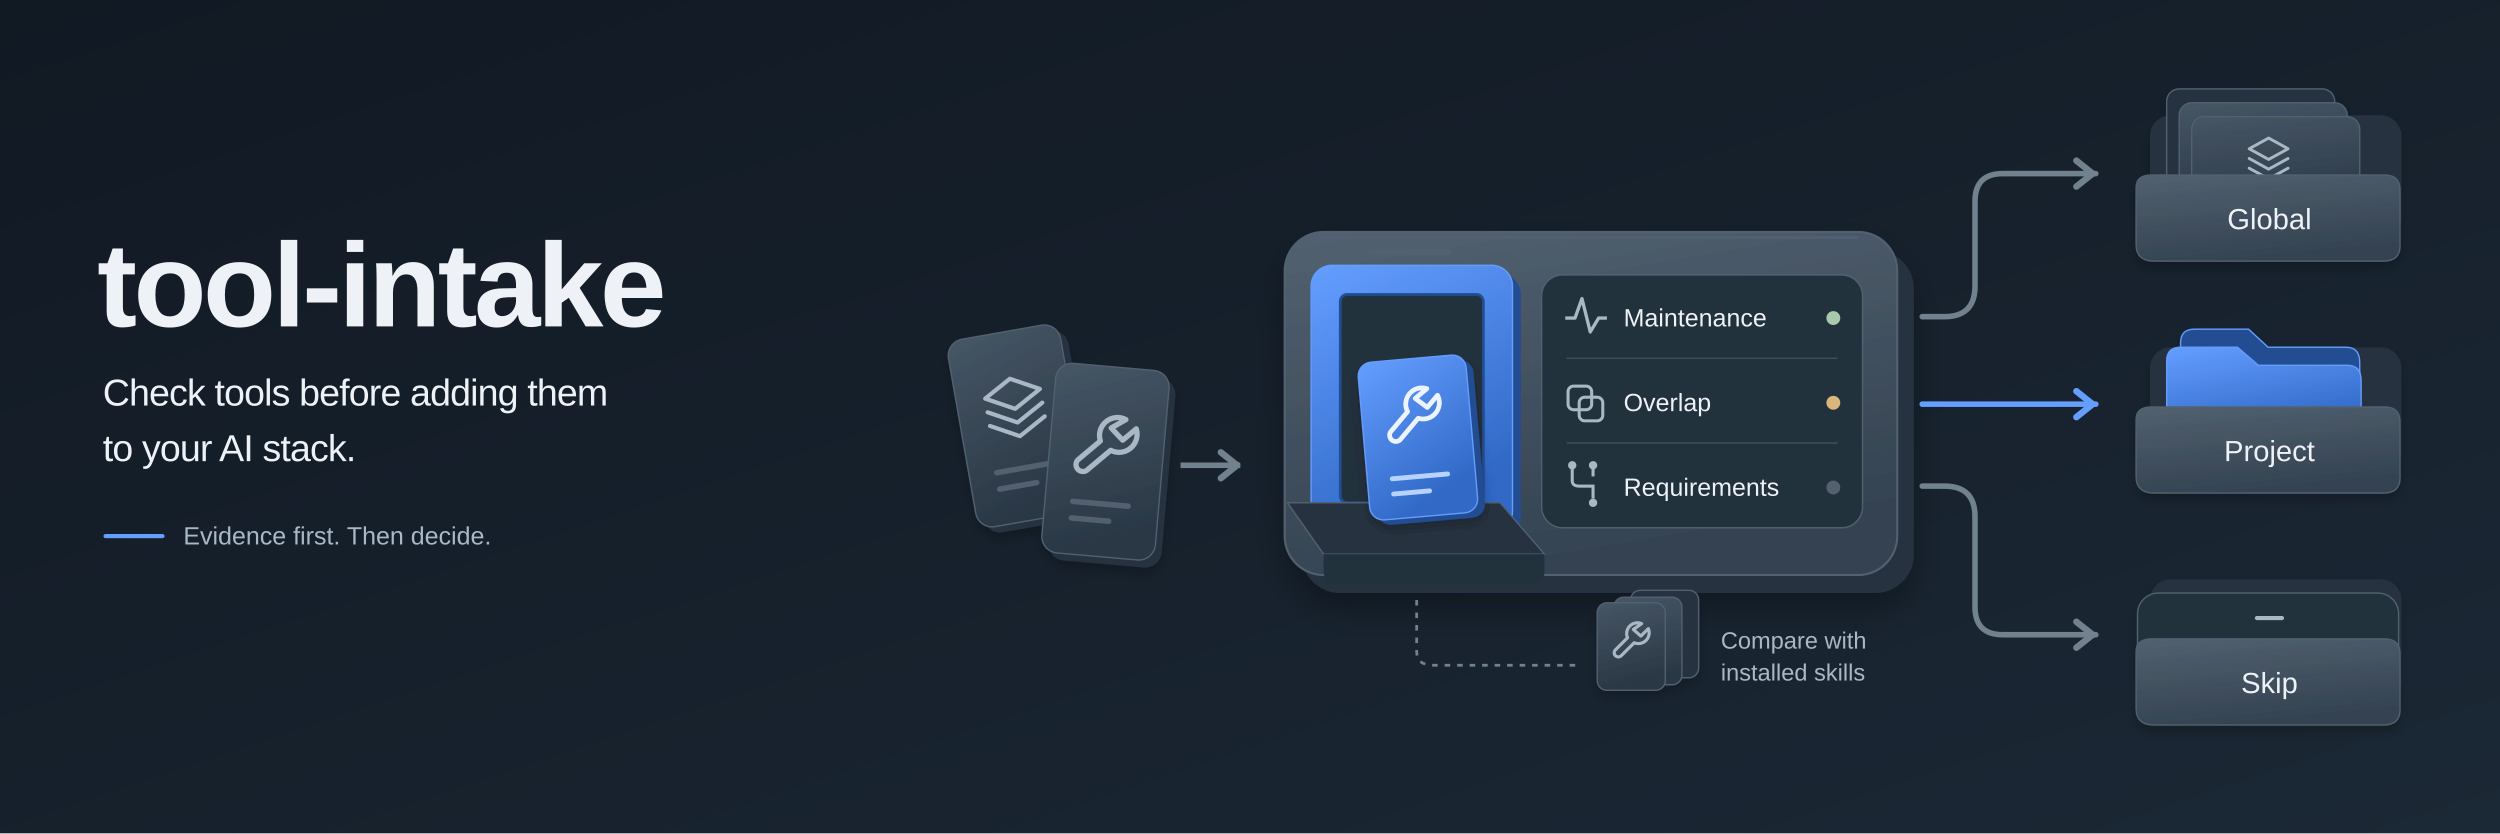
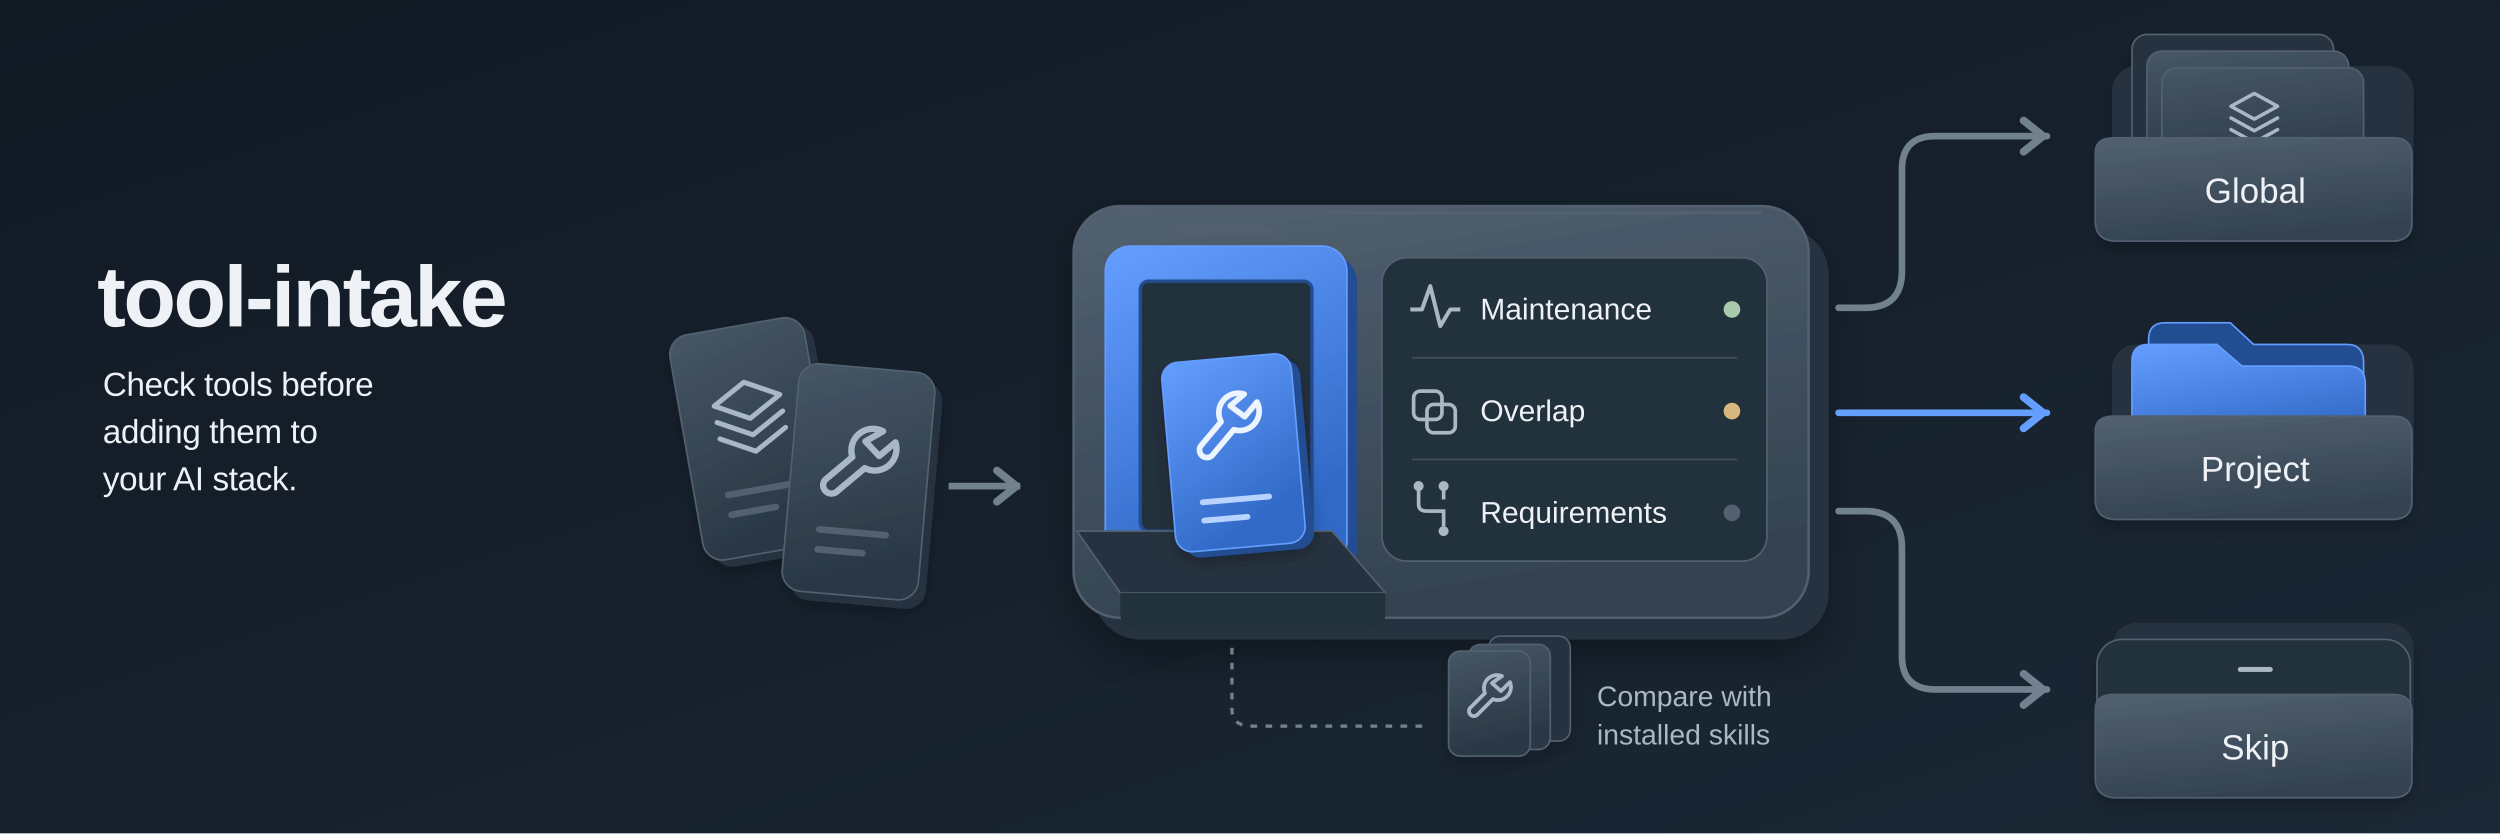
<svg xmlns="http://www.w3.org/2000/svg" xmlns:xlink="http://www.w3.org/1999/xlink" width="1800" height="600" viewBox="0 0 1800 600" role="img" aria-labelledby="title description">
  <defs>
    <linearGradient id="background" x2="1" y2="1">
      <stop stop-color="#111923" />
      <stop offset="1" stop-color="#1b2835" />
    </linearGradient>
    <linearGradient id="ceramic" x2="0.3" y2="1">
      <stop stop-color="#526170" />
      <stop offset="1" stop-color="#344351" />
    </linearGradient>
    <linearGradient id="card" x2="0.2" y2="1">
      <stop stop-color="#465665" />
      <stop offset="1" stop-color="#293744" />
    </linearGradient>
    <linearGradient id="blue" x2="0.4" y2="1">
      <stop stop-color="#649eff" />
      <stop offset="1" stop-color="#3068c6" />
    </linearGradient>
    <filter id="shadow" x="-30%" y="-30%" width="170%" height="190%">
      <feDropShadow dx="0" dy="12" stdDeviation="12" flood-color="#000000" flood-opacity=".3" />
    </filter>
    <filter id="small-shadow" x="-30%" y="-25%" width="170%" height="175%">
      <feDropShadow dx="0" dy="5" stdDeviation="4" flood-color="#000000" flood-opacity=".2" />
    </filter>
    <marker id="arrow" viewBox="0 0 12 12" refX="9" refY="6" markerWidth="7" markerHeight="7" orient="auto-start-reverse">
      <path d="M3 2 L8 6 L3 10" fill="none" stroke="#71818e" stroke-width="2" stroke-linecap="round" stroke-linejoin="round" />
    </marker>
    <marker id="blue-arrow" viewBox="0 0 12 12" refX="9" refY="6" markerWidth="7" markerHeight="7" orient="auto">
      <path d="M3 2 L8 6 L3 10" fill="none" stroke="#649eff" stroke-width="2" stroke-linecap="round" stroke-linejoin="round" />
    </marker>
    <g id="wrench" fill="none" stroke="currentColor" stroke-width="3.8" stroke-linecap="round" stroke-linejoin="round">
      <path d="M35 5 A13 13 0 0 0 18 22 L3 37 A5 5 0 0 0 10 44 L26 28 A13 13 0 0 0 43 11 L34 20 L25 12 Z" />
    </g>
    <g id="layers" fill="none" stroke="currentColor" stroke-width="3" stroke-linecap="round" stroke-linejoin="round">
      <path d="M2 13 L22 2 L42 13 L22 24 Z M2 23 L22 34 L42 23 M2 33 L22 44 L42 33" />
    </g>
  </defs>
  <rect width="1800" height="600" fill="url(#background)" />
  <g id="copy" fill="#eef2f6">
-     <text x="70" y="235" font-family="Arial,Helvetica,'Noto Sans',sans-serif" font-size="86" font-weight="700" letter-spacing="-2.5">tool-intake</text>
-     <text x="74" y="292" font-family="Arial,Helvetica,'Noto Sans',sans-serif" font-size="27" letter-spacing="-.6">
-       <tspan x="74">Check tools before adding them</tspan>
-       <tspan x="74" dy="40">to your AI stack.</tspan>
-     </text>
-     <path d="M76 386 H117" stroke="#649eff" stroke-width="3" stroke-linecap="round" />
-     <text x="132" y="392" fill="#aab8c6" font-family="Arial,Helvetica,'Noto Sans',sans-serif" font-size="18">Evidence first. Then decide.</text>
-   </g>
-   <g id="candidate-cards" filter="url(#small-shadow)">
-     <g transform="translate(692 238) rotate(-10 42 68)">
-       <rect x="5" y="5" width="82" height="137" rx="12" fill="#26323f" />
-       <rect width="82" height="137" rx="12" fill="url(#card)" stroke="#526170" />
-       <use xlink:href="#layers" transform="translate(19 32)" color="#aab8c6" />
-       <path d="M20 99 H60 M20 111 H47" stroke="#526170" stroke-width="4" stroke-linecap="round" />
-     </g>
-     <g transform="translate(755 264) rotate(5 42 68)">
-       <rect x="5" y="5" width="82" height="137" rx="12" fill="#26323f" />
-       <rect width="82" height="137" rx="12" fill="url(#card)" stroke="#526170" />
-       <use xlink:href="#wrench" transform="translate(18 32)" color="#aab8c6" />
-       <path d="M20 99 H60 M20 111 H47" stroke="#526170" stroke-width="4" stroke-linecap="round" />
-     </g>
-   </g>
-   <path d="M850 335 H893" stroke="#71818e" stroke-width="4" fill="none" marker-end="url(#arrow)" />
-   <g id="station" filter="url(#shadow)">
-     <rect x="937" y="180" width="441" height="247" rx="28" fill="#26323f" />
-     <rect x="925" y="167" width="441" height="247" rx="28" fill="url(#ceramic)" stroke="#526170" stroke-width="1.5" />
-     <path d="M950 171 H1337" stroke="#526170" stroke-width="2" stroke-linecap="round" />
-     <rect x="950" y="197" width="145" height="192" rx="15" fill="#234d92" />
-     <rect x="944" y="191" width="145" height="192" rx="15" fill="url(#blue)" stroke="#649eff" />
-     <rect x="965" y="212" width="103" height="150" rx="5" fill="#23303d" stroke="#234d92" stroke-width="2" />
-     <rect x="985" y="179" width="60" height="5" rx="2.5" fill="#526170" />
-     <path d="M927 362 L1080 362 L1112 399 L953 399 Z" fill="#26323f" stroke="#526170" />
-     <path d="M953 399 H1112 V412 Q1112 421 1102 421 H963 Q953 421 953 411 Z" fill="#23303d" />
-     <g id="candidate" transform="translate(982 258) rotate(-5 39 58)" filter="url(#small-shadow)">
-       <rect x="5" y="4" width="78" height="114" rx="10" fill="#234d92" />
-       <rect width="78" height="114" rx="10" fill="url(#blue)" stroke="#649eff" />
-       <use xlink:href="#wrench" transform="translate(17 18) scale(.9)" color="#ecf4ff" />
-       <path d="M18 85 H58 M18 96 H44" stroke="#b8d3ff" stroke-width="3.5" stroke-linecap="round" />
-     </g>
-     <g id="checks" font-family="Arial,Helvetica,'Noto Sans',sans-serif" font-size="18" fill="#eef2f6">
-       <rect x="1110" y="198" width="231" height="182" rx="15" fill="#23303d" stroke="#526170" />
-       <path d="M1128 258 H1323 M1128 319 H1323" stroke="#526170" stroke-opacity=".65" />
-       <path d="M1127 229 H1134 L1139 215 L1145 239 L1151 229 H1157" fill="none" stroke="#aab8c6" stroke-width="2.4" stroke-linejoin="round" />
-       <text x="1169" y="235">Maintenance</text>
-       <circle cx="1320" cy="229" r="5" fill="#a9c9ac" />
-       <rect x="1129" y="278" width="17" height="17" rx="4" fill="none" stroke="#aab8c6" stroke-width="2.2" />
-       <rect x="1137" y="286" width="17" height="17" rx="4" fill="none" stroke="#aab8c6" stroke-width="2.2" />
-       <text x="1169" y="296">Overlap</text>
-       <circle cx="1320" cy="290" r="5" fill="#d9b67b" />
-       <path d="M1132 337 V346 Q1132 350 1137 350 H1147 V359 M1147 337 V343" fill="none" stroke="#aab8c6" stroke-width="2.2" />
-       <circle cx="1132" cy="335" r="3" fill="#aab8c6" />
-       <circle cx="1147" cy="335" r="3" fill="#aab8c6" />
-       <circle cx="1147" cy="362" r="3" fill="#aab8c6" />
-       <text x="1169" y="357">Requirements</text>
-       <circle cx="1320" cy="351" r="5" fill="#526170" />
-     </g>
-   </g>
-   <g id="existing-comparison">
-     <path d="M1020 432 V469 Q1020 479 1032 479 H1135" stroke="#71818e" stroke-width="2" stroke-dasharray="4 5" fill="none" />
-     <g transform="translate(1150 434)" filter="url(#small-shadow)">
-       <rect x="24" y="-9" width="49" height="63" rx="7" fill="#26323f" stroke="#526170" />
-       <rect x="12" y="-4" width="49" height="63" rx="7" fill="url(#card)" stroke="#526170" />
-       <rect width="49" height="63" rx="7" fill="url(#card)" stroke="#526170" />
-       <use xlink:href="#wrench" transform="translate(11 12) scale(.6)" color="#aab8c6" />
-     </g>
-     <text x="1239" y="467" fill="#aab8c6" font-size="17" font-family="Arial,Helvetica,'Noto Sans',sans-serif">
-       <tspan x="1239">Compare with</tspan>
-       <tspan x="1239" dy="23">installed skills</tspan>
+     <text x="70" y="235" font-family="Arial,Helvetica,'Noto Sans',sans-serif" font-size="62" font-weight="700" letter-spacing="-1.8">tool-intake</text>
+     <text x="74" y="285" font-family="Arial,Helvetica,'Noto Sans',sans-serif" font-size="24" letter-spacing="-.3">
+       <tspan x="74">Check tools before</tspan>
+       <tspan x="74" dy="34">adding them to</tspan>
+       <tspan x="74" dy="34">your AI stack.</tspan>
    </text>
  </g>
-   <g id="recommendation-routes" fill="none" stroke-width="4" stroke-linecap="round">
-     <path d="M1384 228 H1400 Q1422 228 1422 206 V145 Q1422 125 1442 125 H1509" stroke="#71818e" marker-end="url(#arrow)" />
-     <path d="M1384 291 H1509" stroke="#649eff" marker-end="url(#blue-arrow)" />
-     <path d="M1384 350 H1400 Q1422 350 1422 372 V437 Q1422 457 1442 457 H1509" stroke="#71818e" marker-end="url(#arrow)" />
-   </g>
-   <g id="destinations" font-family="Arial,Helvetica,'Noto Sans',sans-serif" font-size="21" font-weight="500" text-anchor="middle" fill="#eef2f6">
-     <g id="global" transform="translate(1530 74)" filter="url(#small-shadow)">
-       <rect x="18" y="9" width="181" height="90" rx="15" fill="#26323f" />
-       <rect x="30" y="-10" width="121" height="76" rx="9" fill="#26323f" stroke="#526170" />
-       <rect x="39" y="0" width="121" height="76" rx="9" fill="url(#card)" stroke="#526170" />
-       <rect x="48" y="10" width="121" height="76" rx="9" fill="url(#card)" stroke="#526170" />
-       <use xlink:href="#layers" transform="translate(88 24) scale(.7)" color="#aab8c6" />
-       <path d="M8 61 Q8 52 19 52 H187 Q198 52 198 63 V103 Q198 114 186 114 H21 Q8 114 8 102 Z" fill="url(#ceramic)" stroke="#526170" />
-       <text x="104" y="91">Global</text>
+   <g id="inspection-scene" transform="translate(-337 -52) scale(1.2)">
+     <g id="candidate-cards" filter="url(#small-shadow)">
+       <g transform="translate(692 238) rotate(-10 42 68)">
+         <rect x="5" y="5" width="82" height="137" rx="12" fill="#26323f" />
+         <rect width="82" height="137" rx="12" fill="url(#card)" stroke="#526170" />
+         <use xlink:href="#layers" transform="translate(19 32)" color="#aab8c6" />
+         <path d="M20 99 H60 M20 111 H47" stroke="#526170" stroke-width="4" stroke-linecap="round" />
+       </g>
+       <g transform="translate(755 264) rotate(5 42 68)">
+         <rect x="5" y="5" width="82" height="137" rx="12" fill="#26323f" />
+         <rect width="82" height="137" rx="12" fill="url(#card)" stroke="#526170" />
+         <use xlink:href="#wrench" transform="translate(18 32)" color="#aab8c6" />
+         <path d="M20 99 H60 M20 111 H47" stroke="#526170" stroke-width="4" stroke-linecap="round" />
+       </g>
    </g>
-     <g id="project" transform="translate(1530 241)" filter="url(#small-shadow)">
-       <rect x="18" y="9" width="181" height="90" rx="15" fill="#26323f" />
-       <path d="M40 58 V6 Q40 -4 50 -4 H89 L103 9 H159 Q169 9 169 20 V63 Z" fill="#234d92" stroke="#649eff" />
-       <path d="M30 66 V19 Q30 9 40 9 H81 L96 22 H160 Q170 22 170 33 V74 Z" fill="url(#blue)" stroke="#649eff" />
-       <path d="M8 61 Q8 52 19 52 H187 Q198 52 198 63 V103 Q198 114 186 114 H21 Q8 114 8 102 Z" fill="url(#ceramic)" stroke="#526170" />
-       <text x="104" y="91">Project</text>
+     <path d="M850 335 H893" stroke="#71818e" stroke-width="4" fill="none" marker-end="url(#arrow)" />
+     <g id="station" filter="url(#shadow)">
+       <rect x="937" y="180" width="441" height="247" rx="28" fill="#26323f" />
+       <rect x="925" y="167" width="441" height="247" rx="28" fill="url(#ceramic)" stroke="#526170" stroke-width="1.5" />
+       <path d="M950 171 H1337" stroke="#526170" stroke-width="2" stroke-linecap="round" />
+       <rect x="950" y="197" width="145" height="192" rx="15" fill="#234d92" />
+       <rect x="944" y="191" width="145" height="192" rx="15" fill="url(#blue)" stroke="#649eff" />
+       <rect x="965" y="212" width="103" height="150" rx="5" fill="#23303d" stroke="#234d92" stroke-width="2" />
+       <rect x="985" y="179" width="60" height="5" rx="2.5" fill="#526170" />
+       <path d="M927 362 L1080 362 L1112 399 L953 399 Z" fill="#26323f" stroke="#526170" />
+       <path d="M953 399 H1112 V412 Q1112 421 1102 421 H963 Q953 421 953 411 Z" fill="#23303d" />
+       <g id="candidate" transform="translate(982 258) rotate(-5 39 58)" filter="url(#small-shadow)">
+         <rect x="5" y="4" width="78" height="114" rx="10" fill="#234d92" />
+         <rect width="78" height="114" rx="10" fill="url(#blue)" stroke="#649eff" />
+         <use xlink:href="#wrench" transform="translate(17 18) scale(.9)" color="#ecf4ff" />
+         <path d="M18 85 H58 M18 96 H44" stroke="#b8d3ff" stroke-width="3.5" stroke-linecap="round" />
+       </g>
+       <g id="checks" font-family="Arial,Helvetica,'Noto Sans',sans-serif" font-size="18" fill="#eef2f6">
+         <rect x="1110" y="198" width="231" height="182" rx="15" fill="#23303d" stroke="#526170" />
+         <path d="M1128 258 H1323 M1128 319 H1323" stroke="#526170" stroke-opacity=".65" />
+         <path d="M1127 229 H1134 L1139 215 L1145 239 L1151 229 H1157" fill="none" stroke="#aab8c6" stroke-width="2.4" stroke-linejoin="round" />
+         <text x="1169" y="235">Maintenance</text>
+         <circle cx="1320" cy="229" r="5" fill="#a9c9ac" />
+         <rect x="1129" y="278" width="17" height="17" rx="4" fill="none" stroke="#aab8c6" stroke-width="2.2" />
+         <rect x="1137" y="286" width="17" height="17" rx="4" fill="none" stroke="#aab8c6" stroke-width="2.2" />
+         <text x="1169" y="296">Overlap</text>
+         <circle cx="1320" cy="290" r="5" fill="#d9b67b" />
+         <path d="M1132 337 V346 Q1132 350 1137 350 H1147 V359 M1147 337 V343" fill="none" stroke="#aab8c6" stroke-width="2.2" />
+         <circle cx="1132" cy="335" r="3" fill="#aab8c6" />
+         <circle cx="1147" cy="335" r="3" fill="#aab8c6" />
+         <circle cx="1147" cy="362" r="3" fill="#aab8c6" />
+         <text x="1169" y="357">Requirements</text>
+         <circle cx="1320" cy="351" r="5" fill="#526170" />
+       </g>
    </g>
-     <g id="skip" transform="translate(1530 408)" filter="url(#small-shadow)">
-       <rect x="18" y="9" width="181" height="90" rx="15" fill="#26323f" />
-       <rect x="9" y="19" width="188" height="74" rx="15" fill="#23303d" stroke="#526170" />
-       <path d="M8 61 Q8 52 19 52 H187 Q198 52 198 63 V103 Q198 114 186 114 H21 Q8 114 8 102 Z" fill="url(#ceramic)" stroke="#526170" />
-       <text x="104" y="91">Skip</text>
-       <path d="M95 37 H113" stroke="#aab8c6" stroke-width="3" stroke-linecap="round" />
+     <g id="existing-comparison">
+       <path d="M1020 432 V469 Q1020 479 1032 479 H1135" stroke="#71818e" stroke-width="2" stroke-dasharray="4 5" fill="none" />
+       <g transform="translate(1150 434)" filter="url(#small-shadow)">
+         <rect x="24" y="-9" width="49" height="63" rx="7" fill="#26323f" stroke="#526170" />
+         <rect x="12" y="-4" width="49" height="63" rx="7" fill="url(#card)" stroke="#526170" />
+         <rect width="49" height="63" rx="7" fill="url(#card)" stroke="#526170" />
+         <use xlink:href="#wrench" transform="translate(11 12) scale(.6)" color="#aab8c6" />
+       </g>
+       <text x="1239" y="467" fill="#aab8c6" font-size="17" font-family="Arial,Helvetica,'Noto Sans',sans-serif">
+         <tspan x="1239">Compare with</tspan>
+         <tspan x="1239" dy="23">installed skills</tspan>
+       </text>
+     </g>
+     <g id="recommendation-routes" fill="none" stroke-width="4" stroke-linecap="round">
+       <path d="M1384 228 H1400 Q1422 228 1422 206 V145 Q1422 125 1442 125 H1509" stroke="#71818e" marker-end="url(#arrow)" />
+       <path d="M1384 291 H1509" stroke="#649eff" marker-end="url(#blue-arrow)" />
+       <path d="M1384 350 H1400 Q1422 350 1422 372 V437 Q1422 457 1442 457 H1509" stroke="#71818e" marker-end="url(#arrow)" />
+     </g>
+     <g id="destinations" font-family="Arial,Helvetica,'Noto Sans',sans-serif" font-size="21" font-weight="500" text-anchor="middle" fill="#eef2f6">
+       <g id="global" transform="translate(1530 74)" filter="url(#small-shadow)">
+         <rect x="18" y="9" width="181" height="90" rx="15" fill="#26323f" />
+         <rect x="30" y="-10" width="121" height="76" rx="9" fill="#26323f" stroke="#526170" />
+         <rect x="39" y="0" width="121" height="76" rx="9" fill="url(#card)" stroke="#526170" />
+         <rect x="48" y="10" width="121" height="76" rx="9" fill="url(#card)" stroke="#526170" />
+         <use xlink:href="#layers" transform="translate(88 24) scale(.7)" color="#aab8c6" />
+         <path d="M8 61 Q8 52 19 52 H187 Q198 52 198 63 V103 Q198 114 186 114 H21 Q8 114 8 102 Z" fill="url(#ceramic)" stroke="#526170" />
+         <text x="104" y="91">Global</text>
+       </g>
+       <g id="project" transform="translate(1530 241)" filter="url(#small-shadow)">
+         <rect x="18" y="9" width="181" height="90" rx="15" fill="#26323f" />
+         <path d="M40 58 V6 Q40 -4 50 -4 H89 L103 9 H159 Q169 9 169 20 V63 Z" fill="#234d92" stroke="#649eff" />
+         <path d="M30 66 V19 Q30 9 40 9 H81 L96 22 H160 Q170 22 170 33 V74 Z" fill="url(#blue)" stroke="#649eff" />
+         <path d="M8 61 Q8 52 19 52 H187 Q198 52 198 63 V103 Q198 114 186 114 H21 Q8 114 8 102 Z" fill="url(#ceramic)" stroke="#526170" />
+         <text x="104" y="91">Project</text>
+       </g>
+       <g id="skip" transform="translate(1530 408)" filter="url(#small-shadow)">
+         <rect x="18" y="9" width="181" height="90" rx="15" fill="#26323f" />
+         <rect x="9" y="19" width="188" height="74" rx="15" fill="#23303d" stroke="#526170" />
+         <path d="M8 61 Q8 52 19 52 H187 Q198 52 198 63 V103 Q198 114 186 114 H21 Q8 114 8 102 Z" fill="url(#ceramic)" stroke="#526170" />
+         <text x="104" y="91">Skip</text>
+         <path d="M95 37 H113" stroke="#aab8c6" stroke-width="3" stroke-linecap="round" />
+       </g>
    </g>
  </g>
</svg>
